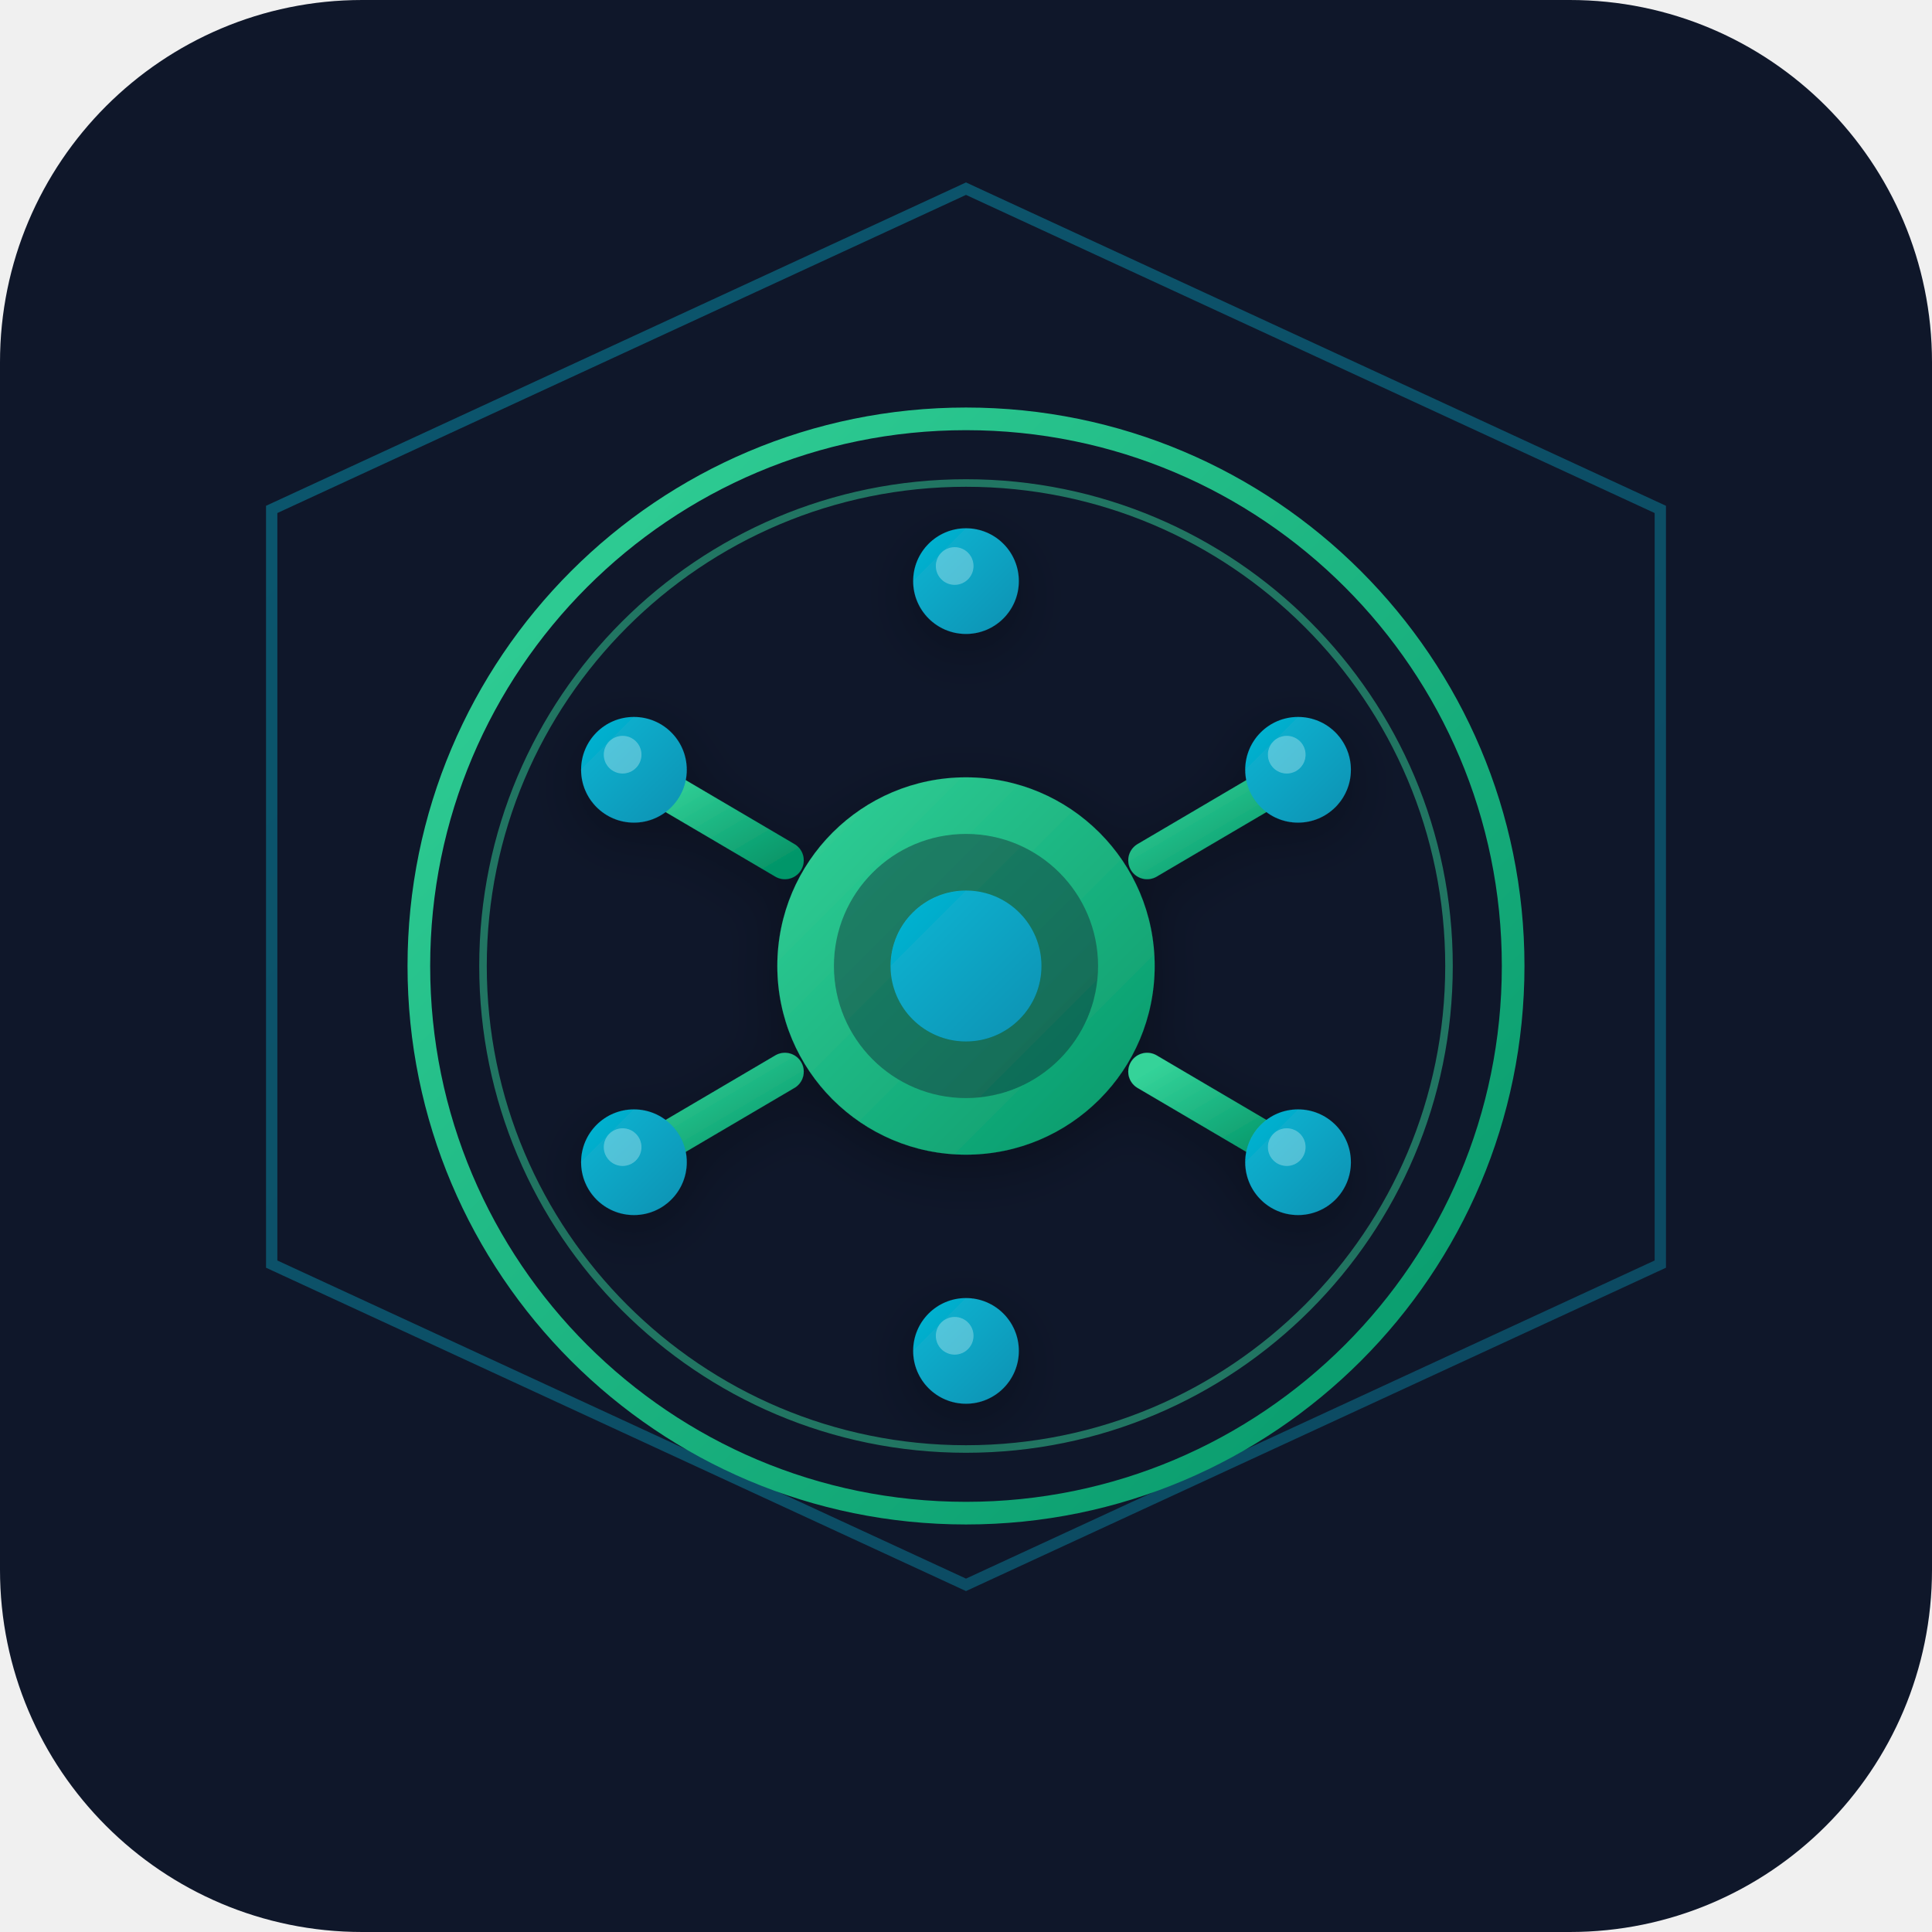
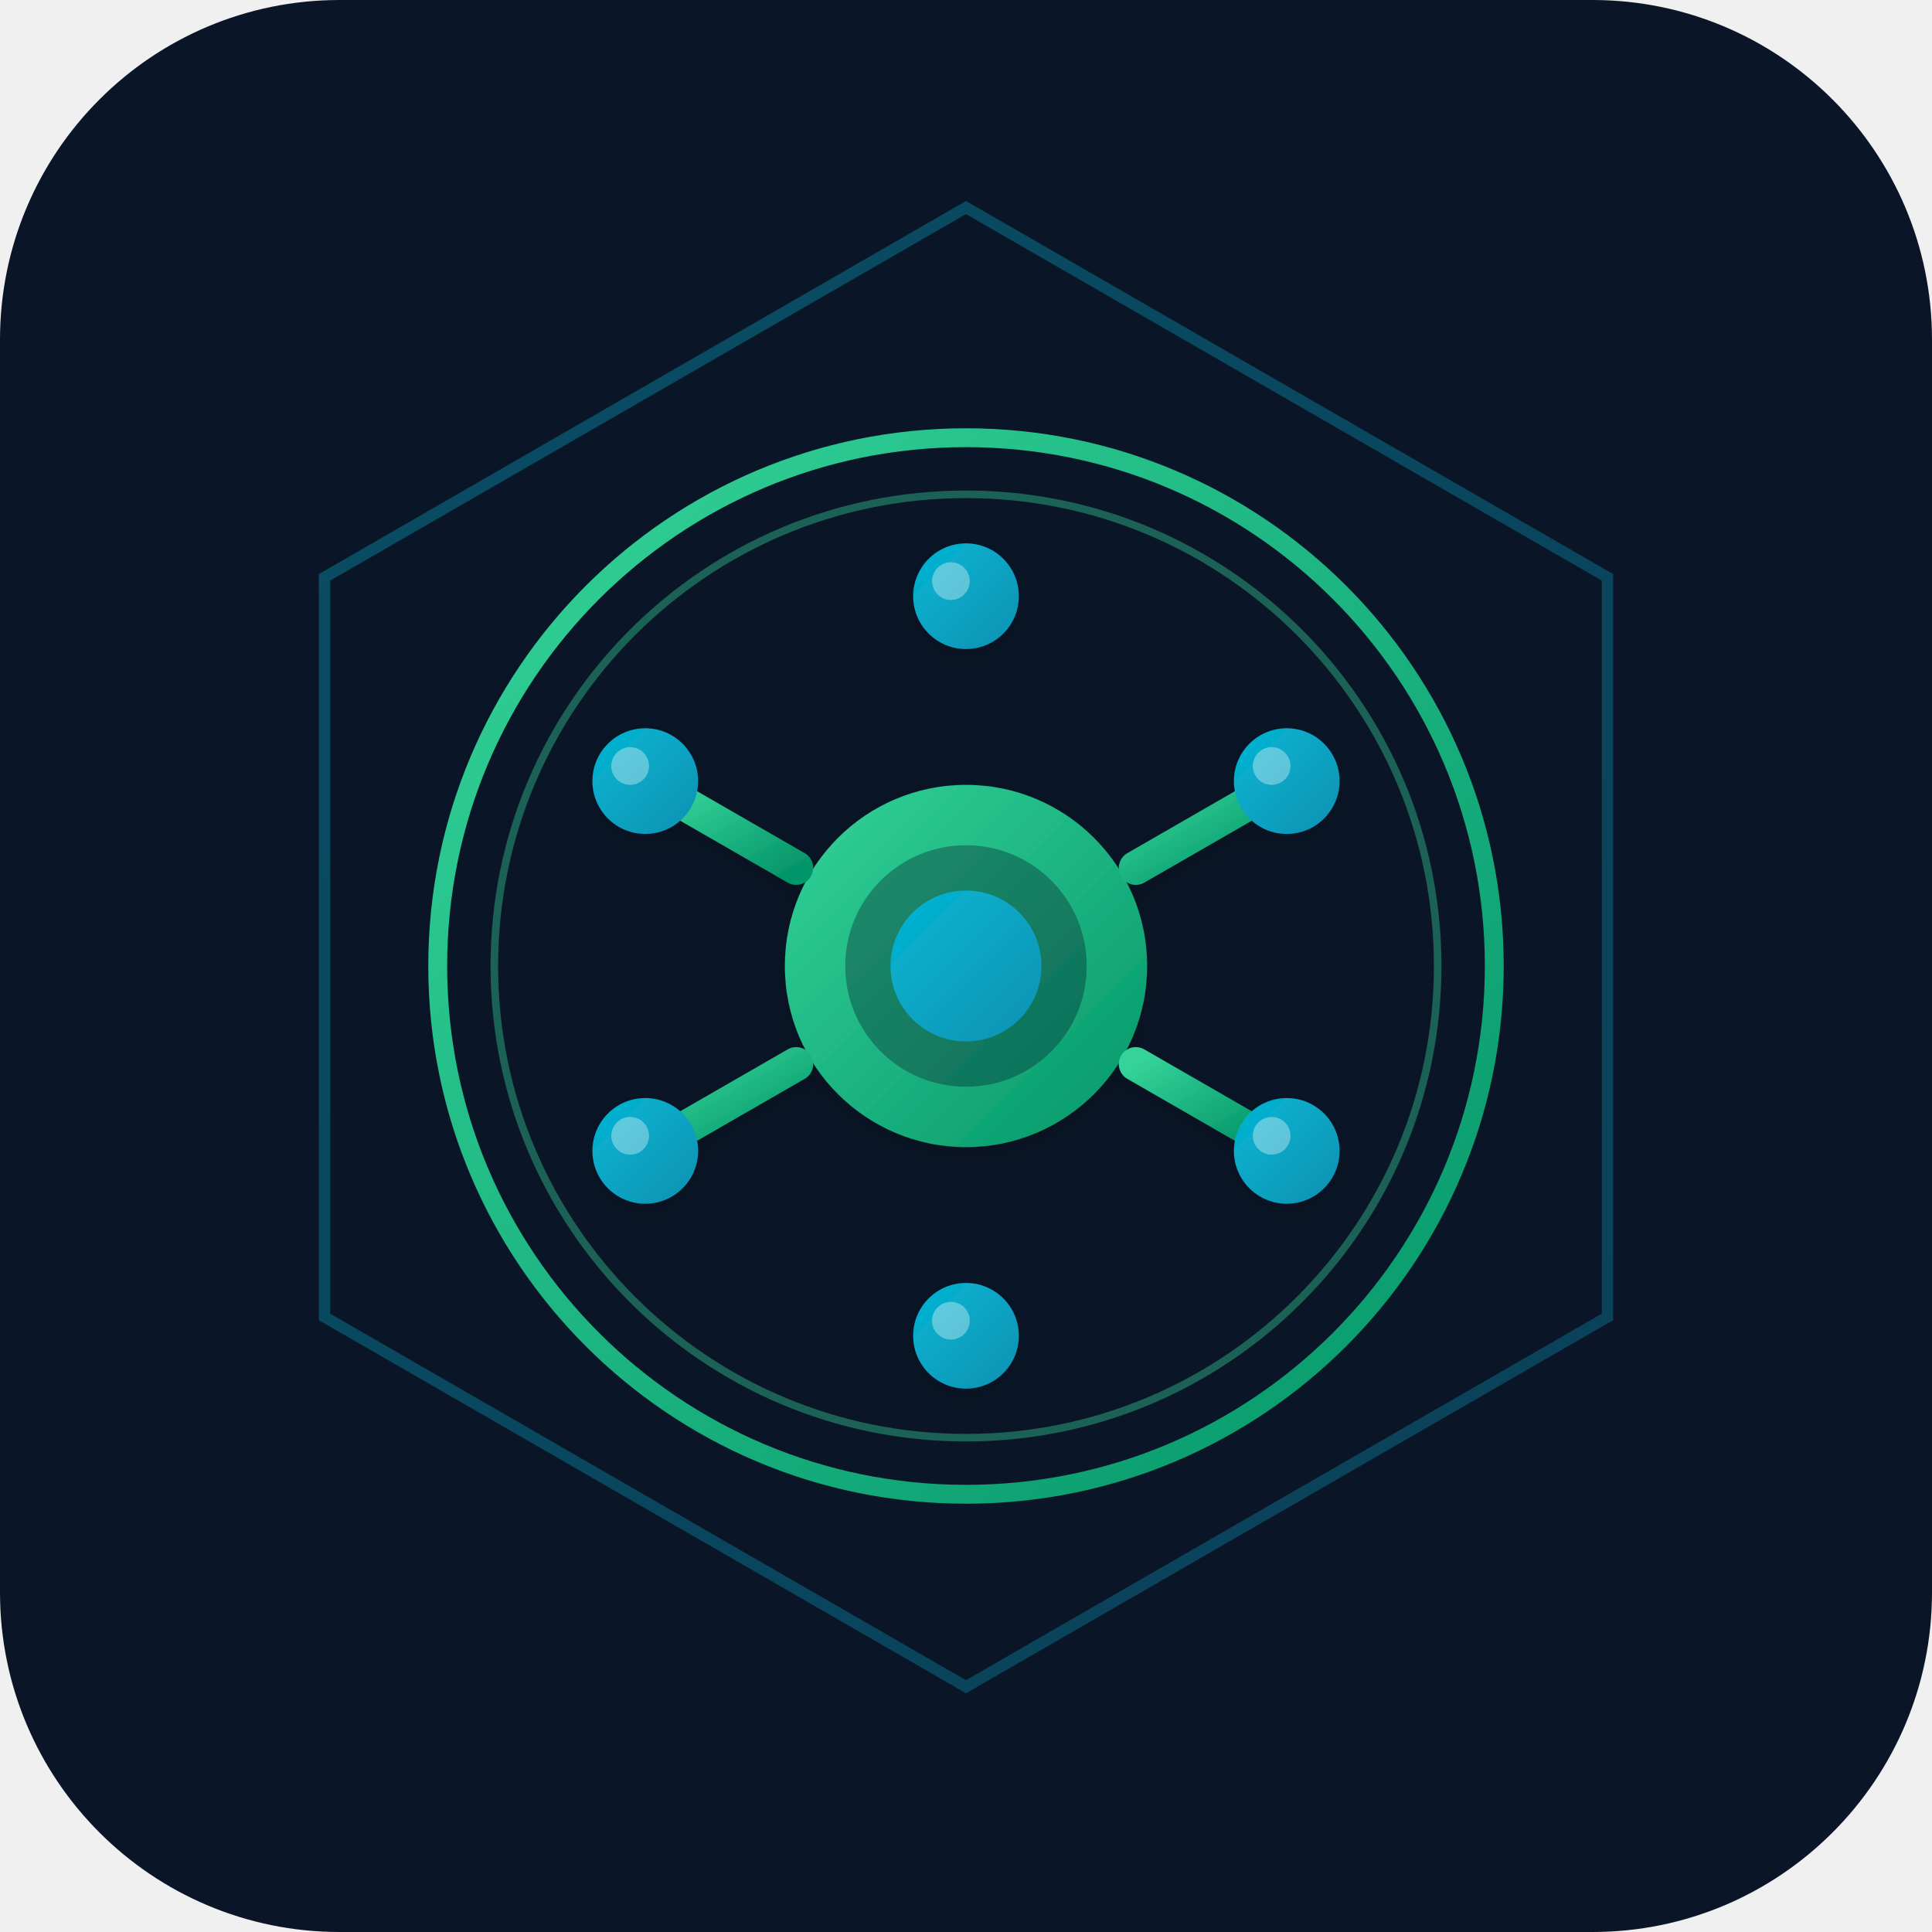
<svg xmlns="http://www.w3.org/2000/svg" viewBox="0 0 512 512">
  <defs>
    <linearGradient id="emerald" x1="0%" y1="0%" x2="100%" y2="100%">
      <stop offset="0%" stop-color="#34d399" />
      <stop offset="100%" stop-color="#059669" />
    </linearGradient>
    <linearGradient id="tealBlue" x1="0%" y1="0%" x2="100%" y2="100%">
      <stop offset="0%" stop-color="#06b6d4" />
      <stop offset="100%" stop-color="#0891b2" />
    </linearGradient>
    <filter id="shadow">
-       <feDropShadow dx="0" dy="4" stdDeviation="8" flood-color="#000" flood-opacity="0.3" />
+       <feDropShadow dx="0" dy="2" stdDeviation="4" flood-color="#000" flood-opacity="0.25" />
    </filter>
  </defs>
-   <rect width="512" height="512" rx="96" fill="#0f172a" />
-   <polygon points="256,50 440,135 440,335 256,420 72,335 72,135" fill="none" stroke="url(#tealBlue)" stroke-width="3" opacity="0.4" />
-   <circle cx="256" cy="256" r="145" fill="none" stroke="url(#emerald)" stroke-width="6" />
-   <circle cx="256" cy="256" r="128" fill="none" stroke="#34d399" stroke-width="2" opacity="0.5" />
+   <rect width="512" height="512" rx="90" fill="#0a1628" />
+   <polygon points="256,55 426,153 426,349 256,447 86,349 86,153" fill="none" stroke="url(#tealBlue)" stroke-width="3" opacity="0.35" />
+   <circle cx="256" cy="256" r="140" fill="none" stroke="url(#emerald)" stroke-width="5" />
+   <circle cx="256" cy="256" r="125" fill="none" stroke="#34d399" stroke-width="2" opacity="0.4" />
  <g transform="translate(256, 256)" filter="url(#shadow)">
-     <circle r="50" fill="url(#emerald)" />
-     <circle r="35" fill="#0f172a" opacity="0.4" />
+     <circle r="48" fill="url(#emerald)" />
+     <circle r="32" fill="#0a1628" opacity="0.35" />
    <circle r="20" fill="url(#tealBlue)" />
-     <g stroke="url(#emerald)" stroke-width="10" stroke-linecap="round">
-       <line x1="0" y1="-55" x2="0" y2="-95" />
-       <line x1="48" y1="-28" x2="82" y2="-48" />
-       <line x1="48" y1="28" x2="82" y2="48" />
-       <line x1="0" y1="55" x2="0" y2="95" />
-       <line x1="-48" y1="28" x2="-82" y2="48" />
-       <line x1="-48" y1="-28" x2="-82" y2="-48" />
+     <g stroke="url(#emerald)" stroke-width="9" stroke-linecap="round">
+       <line x1="0" y1="-52" x2="0" y2="-90" />
+       <line x1="45" y1="-26" x2="78" y2="-45" />
+       <line x1="45" y1="26" x2="78" y2="45" />
+       <line x1="0" y1="52" x2="0" y2="90" />
+       <line x1="-45" y1="26" x2="-78" y2="45" />
+       <line x1="-45" y1="-26" x2="-78" y2="-45" />
    </g>
    <g fill="url(#tealBlue)">
-       <circle cx="0" cy="-102" r="14" />
-       <circle cx="88" cy="-52" r="14" />
-       <circle cx="88" cy="52" r="14" />
-       <circle cx="0" cy="102" r="14" />
-       <circle cx="-88" cy="52" r="14" />
-       <circle cx="-88" cy="-52" r="14" />
+       <circle cx="0" cy="-98" r="14" />
+       <circle cx="85" cy="-49" r="14" />
+       <circle cx="85" cy="49" r="14" />
+       <circle cx="0" cy="98" r="14" />
+       <circle cx="-85" cy="49" r="14" />
+       <circle cx="-85" cy="-49" r="14" />
    </g>
-     <g fill="#fff" opacity="0.3">
-       <circle cx="-3" cy="-106" r="5" />
-       <circle cx="85" cy="-56" r="5" />
-       <circle cx="85" cy="48" r="5" />
-       <circle cx="-3" cy="98" r="5" />
-       <circle cx="-91" cy="48" r="5" />
-       <circle cx="-91" cy="-56" r="5" />
+     <g fill="#fff" opacity="0.35">
+       <circle cx="-4" cy="-102" r="5" />
+       <circle cx="81" cy="-53" r="5" />
+       <circle cx="81" cy="45" r="5" />
+       <circle cx="-4" cy="94" r="5" />
+       <circle cx="-89" cy="45" r="5" />
+       <circle cx="-89" cy="-53" r="5" />
    </g>
  </g>
</svg>
